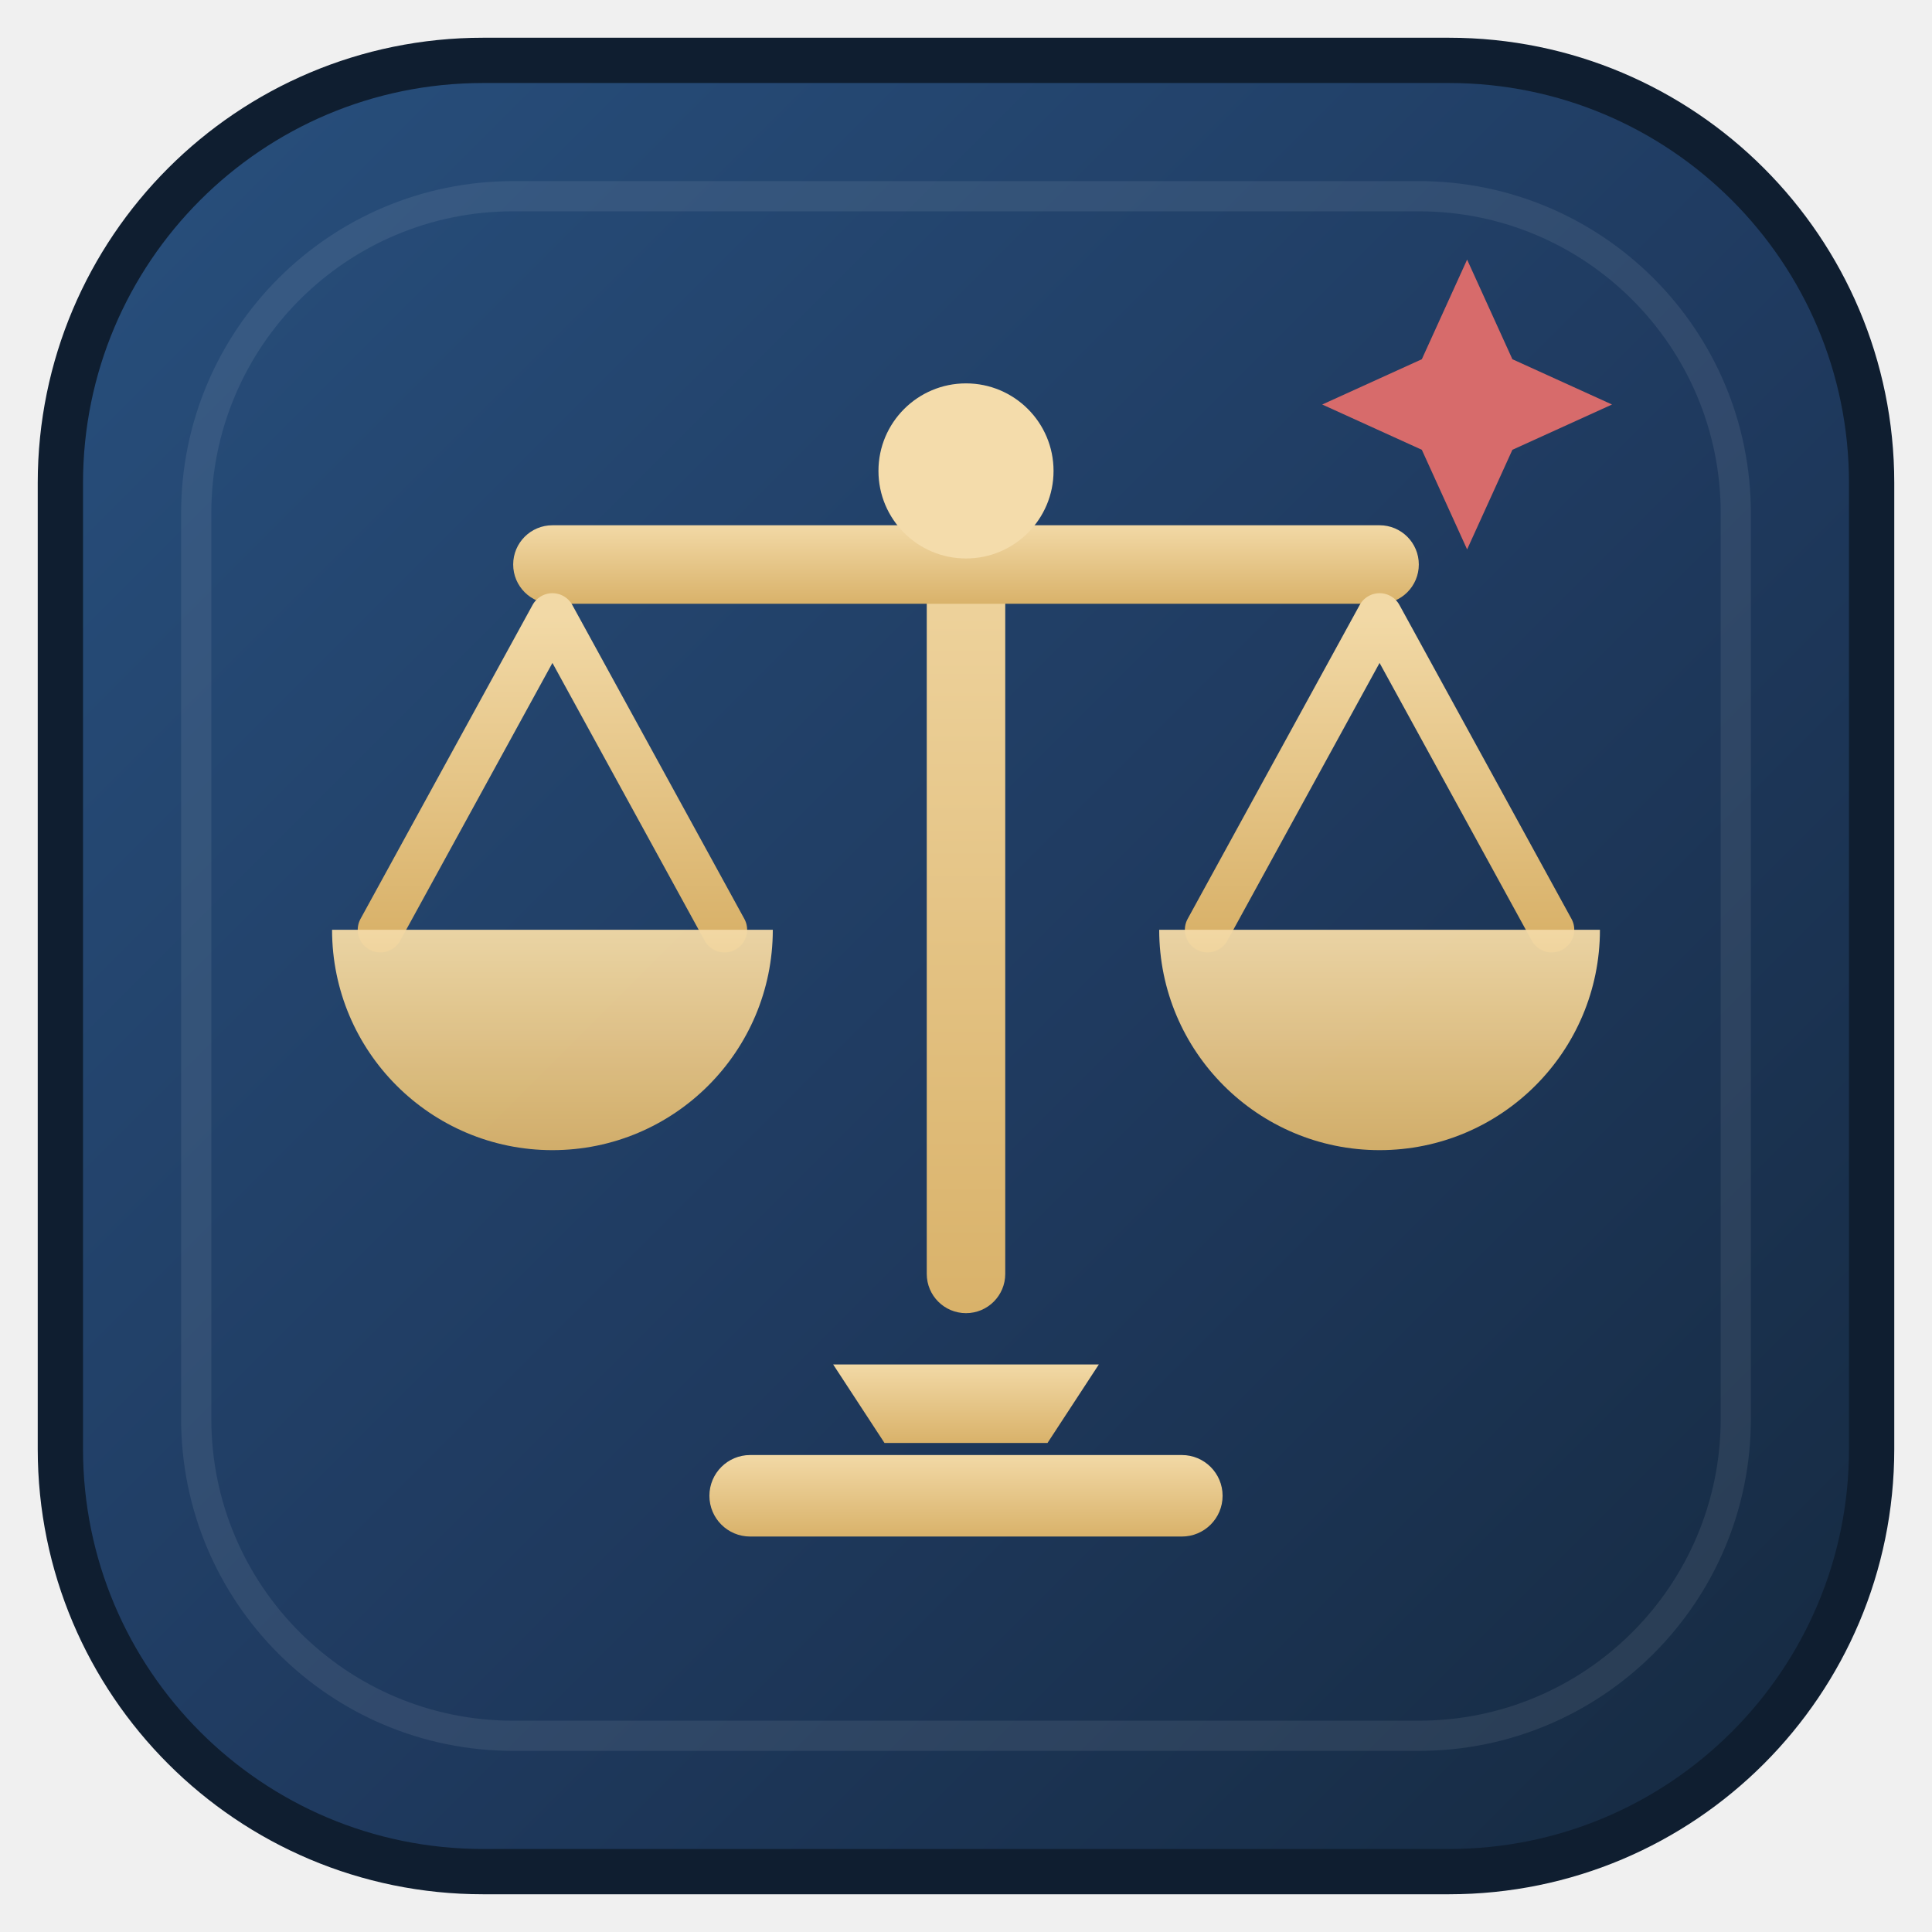
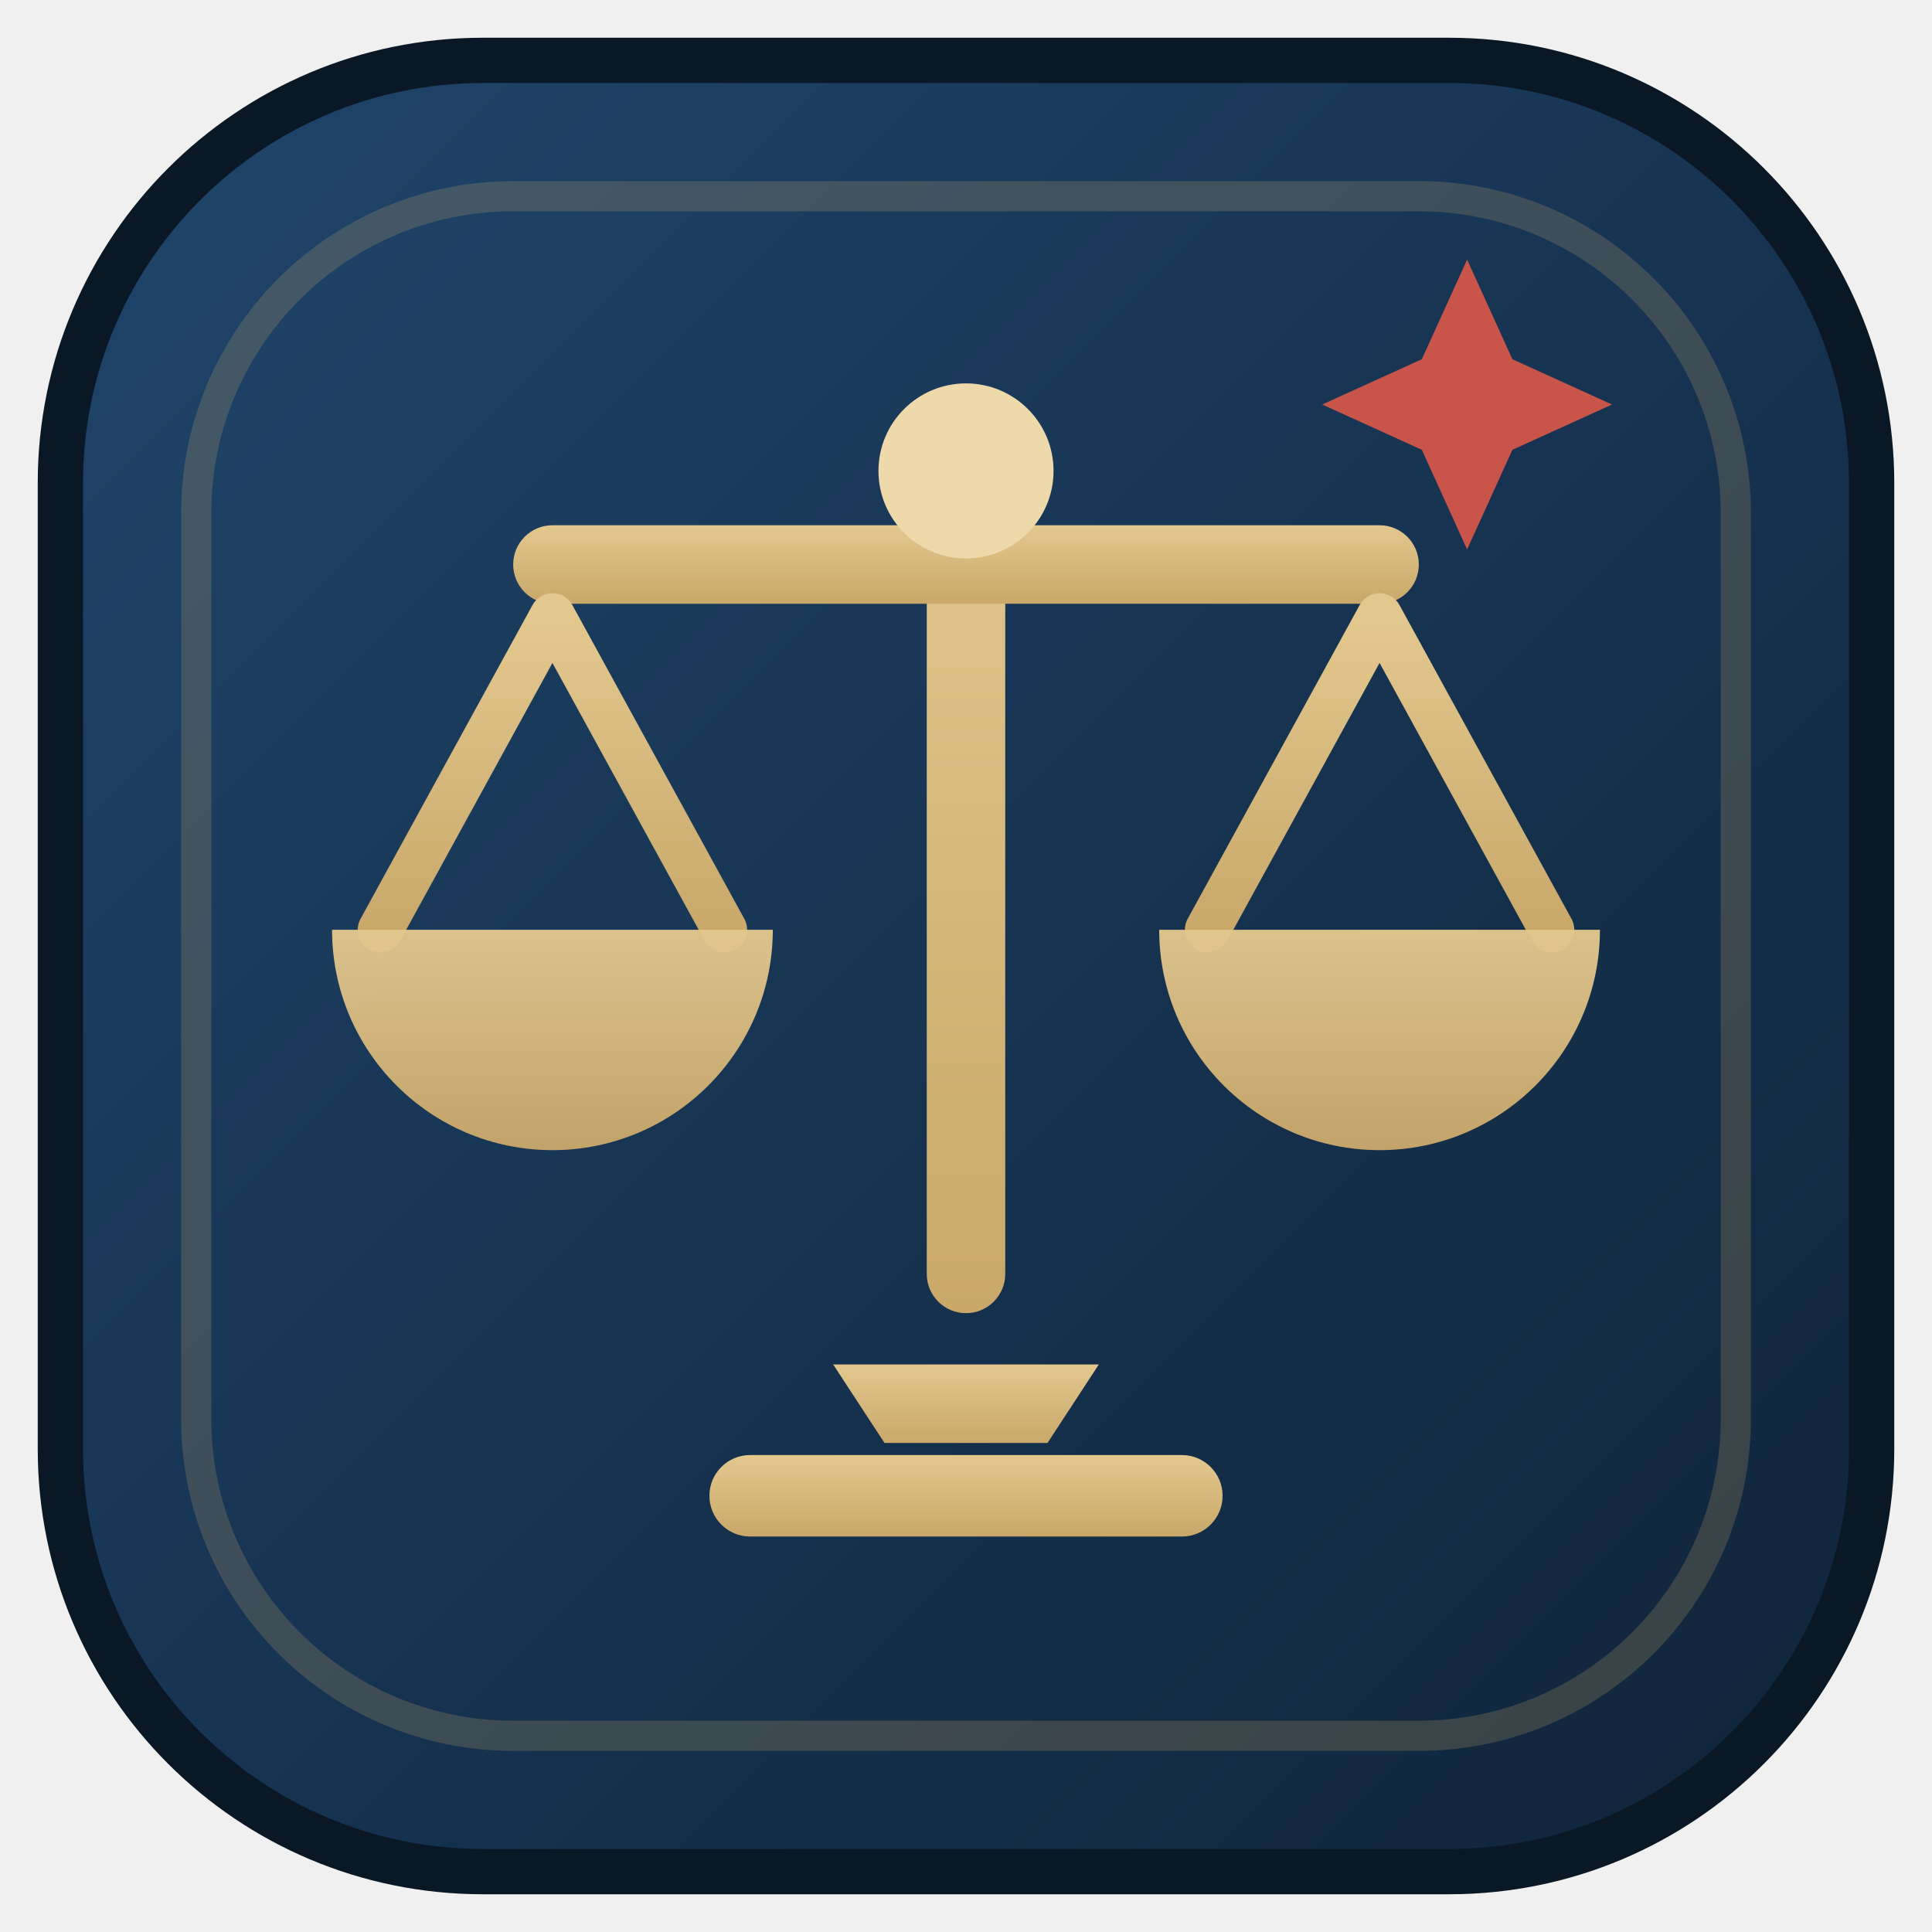
<svg xmlns="http://www.w3.org/2000/svg" viewBox="0 0 64 64" width="64" height="64">
  <defs>
    <linearGradient id="badge" x1="0" y1="0" x2="1" y2="1">
-       <stop offset="0" stop-color="#28507e" />
-       <stop offset=".55" stop-color="#1f3a5f" />
-       <stop offset="1" stop-color="#15293f" />
+       <stop offset="0" stop-color="#20456b" />
+       <stop offset=".55" stop-color="#16324f" />
+       <stop offset="1" stop-color="#0f2438" />
    </linearGradient>
    <linearGradient id="gold" x1="0" y1="0" x2="0" y2="1">
-       <stop offset="0" stop-color="#f2d9a6" />
-       <stop offset="1" stop-color="#d9b26a" />
+       <stop offset="0" stop-color="#e3c88e" />
+       <stop offset="1" stop-color="#c9a86a" />
    </linearGradient>
  </defs>
-   <rect x="2" y="2" width="60" height="60" rx="14" fill="url(#badge)" stroke="#0f1e30" stroke-width="1.5" />
-   <rect x="6.5" y="6.5" width="51" height="51" rx="10.5" fill="none" stroke="#ffffff" stroke-opacity=".08" />
+   <rect x="2" y="2" width="60" height="60" rx="14" fill="url(#badge)" stroke="#0a1826" stroke-width="1.5" />
+   <rect x="6.5" y="6.5" width="51" height="51" rx="10.5" fill="none" stroke="#c9a86a" stroke-opacity=".22" />
  <rect x="30.7" y="14.5" width="2.6" height="29" rx="1.3" fill="url(#gold)" />
  <rect x="17" y="17.4" width="30" height="2.6" rx="1.3" fill="url(#gold)" />
-   <circle cx="32" cy="15.6" r="2.9" fill="#f4dcab" />
+   <circle cx="32" cy="15.6" r="2.9" fill="#eed9ab" />
  <g stroke="url(#gold)" stroke-width="1.5" fill="none" stroke-linecap="round">
    <path d="M18.3 20.4 L12.6 30.8 M18.3 20.4 L24 30.8" />
    <path d="M45.7 20.4 L40 30.8 M45.7 20.4 L51.4 30.8" />
  </g>
  <path d="M11 30.8 a7.3 7.3 0 0 0 14.6 0 z" fill="url(#gold)" opacity=".96" />
  <path d="M38.4 30.8 a7.3 7.3 0 0 0 14.6 0 z" fill="url(#gold)" opacity=".96" />
  <path d="M27.6 45.2 h8.8 l-1.7 2.6 h-5.4 z" fill="url(#gold)" />
  <rect x="23.5" y="48.2" width="17" height="2.7" rx="1.35" fill="url(#gold)" />
-   <path d="M48.6 8.6 l1.5 3.3 3.3 1.5 -3.3 1.5 -1.5 3.3 -1.5 -3.3 -3.3 -1.5 3.3 -1.5 z" fill="#d76b6b" />
+   <path d="M48.6 8.6 l1.5 3.3 3.3 1.5 -3.3 1.5 -1.5 3.3 -1.5 -3.3 -3.3 -1.5 3.3 -1.5 z" fill="#c9554a" />
</svg>
